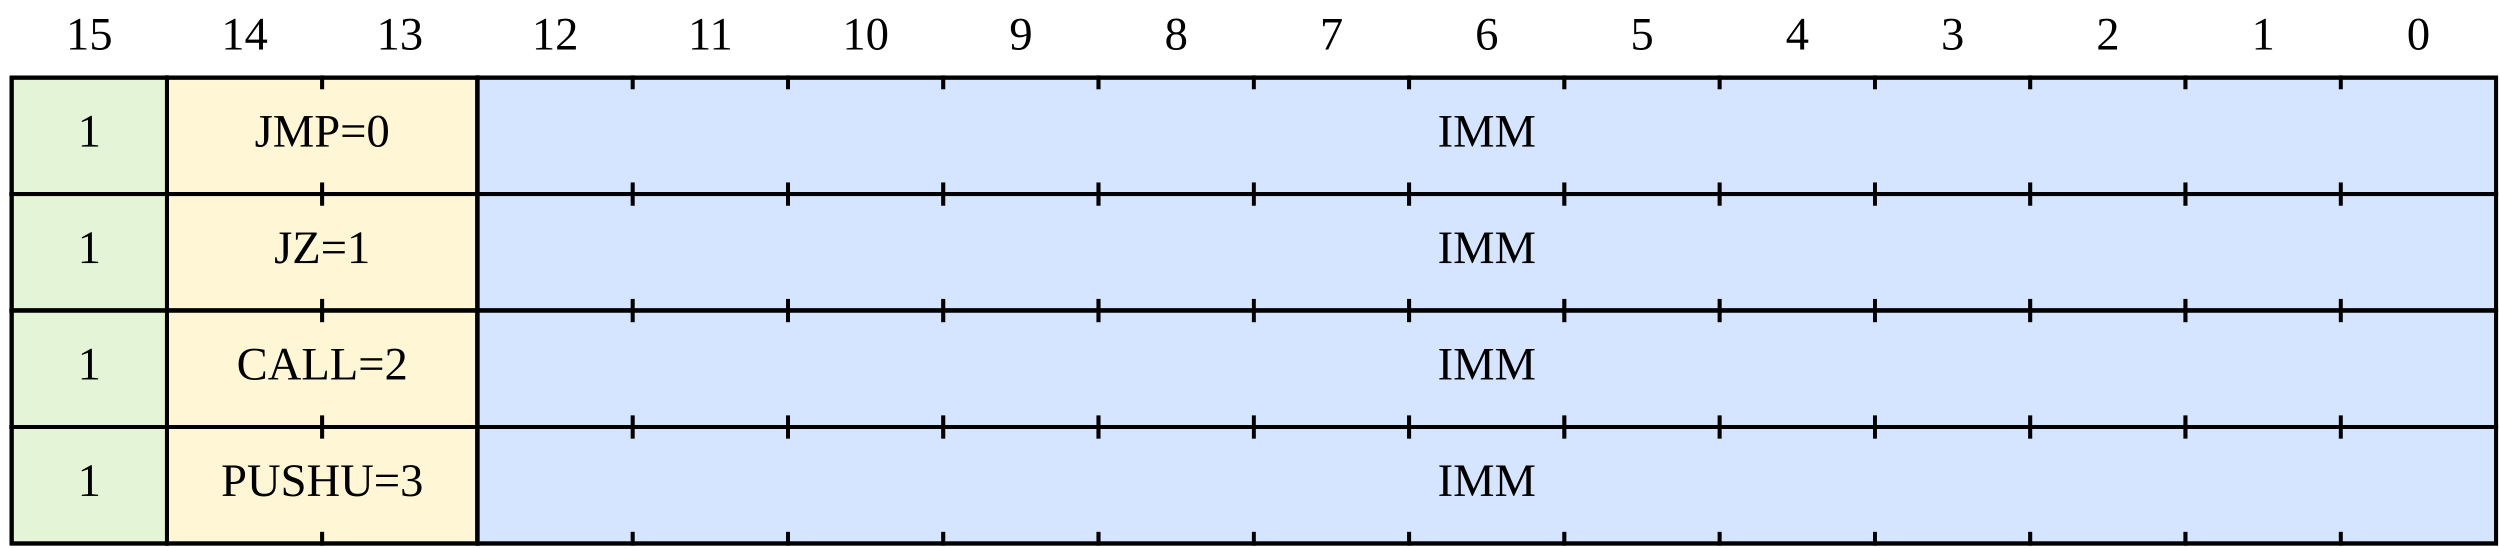
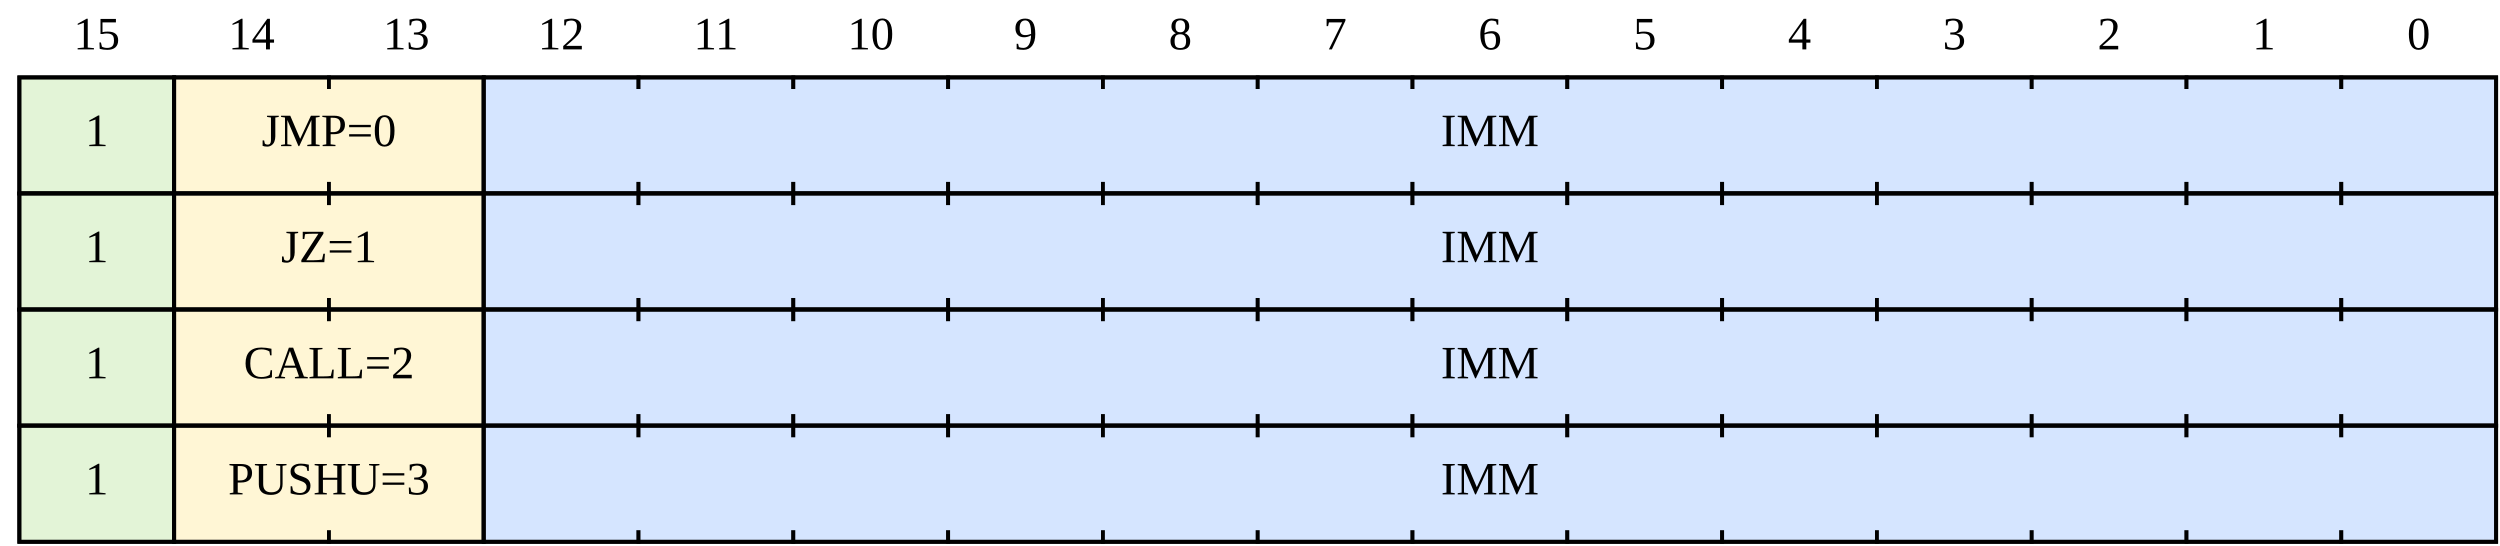
- <svg xmlns="http://www.w3.org/2000/svg" version="1.1" width="644" height="141">
-   <rect x="0" y="0" width="644" height="141" stroke="white" fill="white" />
-   <text x="23.0" y="10.0" fill="black" text-anchor="middle" dominant-baseline="middle">15</text>
-   <text x="63.0" y="10.0" fill="black" text-anchor="middle" dominant-baseline="middle">14</text>
-   <text x="103.0" y="10.0" fill="black" text-anchor="middle" dominant-baseline="middle">13</text>
-   <text x="143.0" y="10.0" fill="black" text-anchor="middle" dominant-baseline="middle">12</text>
-   <text x="183.0" y="10.0" fill="black" text-anchor="middle" dominant-baseline="middle">11</text>
-   <text x="223.0" y="10.0" fill="black" text-anchor="middle" dominant-baseline="middle">10</text>
-   <text x="263.0" y="10.0" fill="black" text-anchor="middle" dominant-baseline="middle">9</text>
-   <text x="303.0" y="10.0" fill="black" text-anchor="middle" dominant-baseline="middle">8</text>
-   <text x="343.0" y="10.0" fill="black" text-anchor="middle" dominant-baseline="middle">7</text>
-   <text x="383.0" y="10.0" fill="black" text-anchor="middle" dominant-baseline="middle">6</text>
-   <text x="423.0" y="10.0" fill="black" text-anchor="middle" dominant-baseline="middle">5</text>
-   <text x="463.0" y="10.0" fill="black" text-anchor="middle" dominant-baseline="middle">4</text>
-   <text x="503.0" y="10.0" fill="black" text-anchor="middle" dominant-baseline="middle">3</text>
-   <text x="543.0" y="10.0" fill="black" text-anchor="middle" dominant-baseline="middle">2</text>
-   <text x="583.0" y="10.0" fill="black" text-anchor="middle" dominant-baseline="middle">1</text>
-   <text x="623.0" y="10.0" fill="black" text-anchor="middle" dominant-baseline="middle">0</text>
-   <rect x="3" y="20" width="40" height="30" stroke="black" fill="#e3f4d7" />
-   <rect x="3" y="20" width="40" height="30" stroke="black" fill="none" />
-   <text x="23.0" y="35.0" fill="black" text-anchor="middle" dominant-baseline="middle">1</text>
-   <rect x="43" y="20" width="40" height="30" stroke="black" fill="#fff6d5" />
-   <rect x="83" y="20" width="40" height="30" stroke="black" fill="#fff6d5" />
-   <rect x="46" y="23" width="74" height="24" stroke="none" fill="#fff6d5" />
-   <rect x="43" y="20" width="80" height="30" stroke="black" fill="none" />
-   <text x="83.0" y="35.0" fill="black" text-anchor="middle" dominant-baseline="middle">JMP=0</text>
-   <rect x="123" y="20" width="40" height="30" stroke="black" fill="#d5e5ff" />
-   <rect x="163" y="20" width="40" height="30" stroke="black" fill="#d5e5ff" />
-   <rect x="203" y="20" width="40" height="30" stroke="black" fill="#d5e5ff" />
-   <rect x="243" y="20" width="40" height="30" stroke="black" fill="#d5e5ff" />
-   <rect x="283" y="20" width="40" height="30" stroke="black" fill="#d5e5ff" />
-   <rect x="323" y="20" width="40" height="30" stroke="black" fill="#d5e5ff" />
-   <rect x="363" y="20" width="40" height="30" stroke="black" fill="#d5e5ff" />
-   <rect x="403" y="20" width="40" height="30" stroke="black" fill="#d5e5ff" />
-   <rect x="443" y="20" width="40" height="30" stroke="black" fill="#d5e5ff" />
-   <rect x="483" y="20" width="40" height="30" stroke="black" fill="#d5e5ff" />
-   <rect x="523" y="20" width="40" height="30" stroke="black" fill="#d5e5ff" />
-   <rect x="563" y="20" width="40" height="30" stroke="black" fill="#d5e5ff" />
-   <rect x="603" y="20" width="40" height="30" stroke="black" fill="#d5e5ff" />
-   <rect x="126" y="23" width="514" height="24" stroke="none" fill="#d5e5ff" />
-   <rect x="123" y="20" width="520" height="30" stroke="black" fill="none" />
-   <text x="383.0" y="35.0" fill="black" text-anchor="middle" dominant-baseline="middle">IMM</text>
-   <rect x="3" y="50" width="40" height="30" stroke="black" fill="#e3f4d7" />
-   <rect x="3" y="50" width="40" height="30" stroke="black" fill="none" />
-   <text x="23.0" y="65.0" fill="black" text-anchor="middle" dominant-baseline="middle">1</text>
-   <rect x="43" y="50" width="40" height="30" stroke="black" fill="#fff6d5" />
-   <rect x="83" y="50" width="40" height="30" stroke="black" fill="#fff6d5" />
-   <rect x="46" y="53" width="74" height="24" stroke="none" fill="#fff6d5" />
-   <rect x="43" y="50" width="80" height="30" stroke="black" fill="none" />
-   <text x="83.0" y="65.0" fill="black" text-anchor="middle" dominant-baseline="middle">JZ=1</text>
-   <rect x="123" y="50" width="40" height="30" stroke="black" fill="#d5e5ff" />
-   <rect x="163" y="50" width="40" height="30" stroke="black" fill="#d5e5ff" />
-   <rect x="203" y="50" width="40" height="30" stroke="black" fill="#d5e5ff" />
-   <rect x="243" y="50" width="40" height="30" stroke="black" fill="#d5e5ff" />
-   <rect x="283" y="50" width="40" height="30" stroke="black" fill="#d5e5ff" />
-   <rect x="323" y="50" width="40" height="30" stroke="black" fill="#d5e5ff" />
-   <rect x="363" y="50" width="40" height="30" stroke="black" fill="#d5e5ff" />
-   <rect x="403" y="50" width="40" height="30" stroke="black" fill="#d5e5ff" />
-   <rect x="443" y="50" width="40" height="30" stroke="black" fill="#d5e5ff" />
-   <rect x="483" y="50" width="40" height="30" stroke="black" fill="#d5e5ff" />
-   <rect x="523" y="50" width="40" height="30" stroke="black" fill="#d5e5ff" />
-   <rect x="563" y="50" width="40" height="30" stroke="black" fill="#d5e5ff" />
-   <rect x="603" y="50" width="40" height="30" stroke="black" fill="#d5e5ff" />
-   <rect x="126" y="53" width="514" height="24" stroke="none" fill="#d5e5ff" />
-   <rect x="123" y="50" width="520" height="30" stroke="black" fill="none" />
-   <text x="383.0" y="65.0" fill="black" text-anchor="middle" dominant-baseline="middle">IMM</text>
-   <rect x="3" y="80" width="40" height="30" stroke="black" fill="#e3f4d7" />
-   <rect x="3" y="80" width="40" height="30" stroke="black" fill="none" />
-   <text x="23.0" y="95.0" fill="black" text-anchor="middle" dominant-baseline="middle">1</text>
-   <rect x="43" y="80" width="40" height="30" stroke="black" fill="#fff6d5" />
-   <rect x="83" y="80" width="40" height="30" stroke="black" fill="#fff6d5" />
-   <rect x="46" y="83" width="74" height="24" stroke="none" fill="#fff6d5" />
-   <rect x="43" y="80" width="80" height="30" stroke="black" fill="none" />
-   <text x="83.0" y="95.0" fill="black" text-anchor="middle" dominant-baseline="middle">CALL=2</text>
-   <rect x="123" y="80" width="40" height="30" stroke="black" fill="#d5e5ff" />
-   <rect x="163" y="80" width="40" height="30" stroke="black" fill="#d5e5ff" />
-   <rect x="203" y="80" width="40" height="30" stroke="black" fill="#d5e5ff" />
-   <rect x="243" y="80" width="40" height="30" stroke="black" fill="#d5e5ff" />
-   <rect x="283" y="80" width="40" height="30" stroke="black" fill="#d5e5ff" />
-   <rect x="323" y="80" width="40" height="30" stroke="black" fill="#d5e5ff" />
-   <rect x="363" y="80" width="40" height="30" stroke="black" fill="#d5e5ff" />
-   <rect x="403" y="80" width="40" height="30" stroke="black" fill="#d5e5ff" />
-   <rect x="443" y="80" width="40" height="30" stroke="black" fill="#d5e5ff" />
-   <rect x="483" y="80" width="40" height="30" stroke="black" fill="#d5e5ff" />
-   <rect x="523" y="80" width="40" height="30" stroke="black" fill="#d5e5ff" />
-   <rect x="563" y="80" width="40" height="30" stroke="black" fill="#d5e5ff" />
-   <rect x="603" y="80" width="40" height="30" stroke="black" fill="#d5e5ff" />
-   <rect x="126" y="83" width="514" height="24" stroke="none" fill="#d5e5ff" />
-   <rect x="123" y="80" width="520" height="30" stroke="black" fill="none" />
-   <text x="383.0" y="95.0" fill="black" text-anchor="middle" dominant-baseline="middle">IMM</text>
-   <rect x="3" y="110" width="40" height="30" stroke="black" fill="#e3f4d7" />
-   <rect x="3" y="110" width="40" height="30" stroke="black" fill="none" />
-   <text x="23.0" y="125.0" fill="black" text-anchor="middle" dominant-baseline="middle">1</text>
-   <rect x="43" y="110" width="40" height="30" stroke="black" fill="#fff6d5" />
-   <rect x="83" y="110" width="40" height="30" stroke="black" fill="#fff6d5" />
-   <rect x="46" y="113" width="74" height="24" stroke="none" fill="#fff6d5" />
-   <rect x="43" y="110" width="80" height="30" stroke="black" fill="none" />
-   <text x="83.0" y="125.0" fill="black" text-anchor="middle" dominant-baseline="middle">PUSHU=3</text>
-   <rect x="123" y="110" width="40" height="30" stroke="black" fill="#d5e5ff" />
-   <rect x="163" y="110" width="40" height="30" stroke="black" fill="#d5e5ff" />
-   <rect x="203" y="110" width="40" height="30" stroke="black" fill="#d5e5ff" />
-   <rect x="243" y="110" width="40" height="30" stroke="black" fill="#d5e5ff" />
-   <rect x="283" y="110" width="40" height="30" stroke="black" fill="#d5e5ff" />
-   <rect x="323" y="110" width="40" height="30" stroke="black" fill="#d5e5ff" />
-   <rect x="363" y="110" width="40" height="30" stroke="black" fill="#d5e5ff" />
-   <rect x="403" y="110" width="40" height="30" stroke="black" fill="#d5e5ff" />
-   <rect x="443" y="110" width="40" height="30" stroke="black" fill="#d5e5ff" />
-   <rect x="483" y="110" width="40" height="30" stroke="black" fill="#d5e5ff" />
-   <rect x="523" y="110" width="40" height="30" stroke="black" fill="#d5e5ff" />
-   <rect x="563" y="110" width="40" height="30" stroke="black" fill="#d5e5ff" />
-   <rect x="603" y="110" width="40" height="30" stroke="black" fill="#d5e5ff" />
-   <rect x="126" y="113" width="514" height="24" stroke="none" fill="#d5e5ff" />
-   <rect x="123" y="110" width="520" height="30" stroke="black" fill="none" />
-   <text x="383.0" y="125.0" fill="black" text-anchor="middle" dominant-baseline="middle">IMM</text>
+ <svg xmlns="http://www.w3.org/2000/svg" version="1.1" width="646" height="141">
+   <rect x="0" y="0" width="646" height="141" stroke="white" fill="white" />
+   <text x="25.0" y="10.0" fill="black" text-anchor="middle" dominant-baseline="middle">15</text>
+   <text x="65.0" y="10.0" fill="black" text-anchor="middle" dominant-baseline="middle">14</text>
+   <text x="105.0" y="10.0" fill="black" text-anchor="middle" dominant-baseline="middle">13</text>
+   <text x="145.0" y="10.0" fill="black" text-anchor="middle" dominant-baseline="middle">12</text>
+   <text x="185.0" y="10.0" fill="black" text-anchor="middle" dominant-baseline="middle">11</text>
+   <text x="225.0" y="10.0" fill="black" text-anchor="middle" dominant-baseline="middle">10</text>
+   <text x="265.0" y="10.0" fill="black" text-anchor="middle" dominant-baseline="middle">9</text>
+   <text x="305.0" y="10.0" fill="black" text-anchor="middle" dominant-baseline="middle">8</text>
+   <text x="345.0" y="10.0" fill="black" text-anchor="middle" dominant-baseline="middle">7</text>
+   <text x="385.0" y="10.0" fill="black" text-anchor="middle" dominant-baseline="middle">6</text>
+   <text x="425.0" y="10.0" fill="black" text-anchor="middle" dominant-baseline="middle">5</text>
+   <text x="465.0" y="10.0" fill="black" text-anchor="middle" dominant-baseline="middle">4</text>
+   <text x="505.0" y="10.0" fill="black" text-anchor="middle" dominant-baseline="middle">3</text>
+   <text x="545.0" y="10.0" fill="black" text-anchor="middle" dominant-baseline="middle">2</text>
+   <text x="585.0" y="10.0" fill="black" text-anchor="middle" dominant-baseline="middle">1</text>
+   <text x="625.0" y="10.0" fill="black" text-anchor="middle" dominant-baseline="middle">0</text>
+   <rect x="5" y="20" width="40" height="30" stroke="black" fill="#e3f4d7" />
+   <rect x="5" y="20" width="40" height="30" stroke="black" fill="none" />
+   <text x="25.0" y="35.0" fill="black" text-anchor="middle" dominant-baseline="middle">1</text>
+   <rect x="45" y="20" width="40" height="30" stroke="black" fill="#fff6d5" />
+   <rect x="85" y="20" width="40" height="30" stroke="black" fill="#fff6d5" />
+   <rect x="48" y="23" width="74" height="24" stroke="none" fill="#fff6d5" />
+   <rect x="45" y="20" width="80" height="30" stroke="black" fill="none" />
+   <text x="85.0" y="35.0" fill="black" text-anchor="middle" dominant-baseline="middle">JMP=0</text>
+   <rect x="125" y="20" width="40" height="30" stroke="black" fill="#d5e5ff" />
+   <rect x="165" y="20" width="40" height="30" stroke="black" fill="#d5e5ff" />
+   <rect x="205" y="20" width="40" height="30" stroke="black" fill="#d5e5ff" />
+   <rect x="245" y="20" width="40" height="30" stroke="black" fill="#d5e5ff" />
+   <rect x="285" y="20" width="40" height="30" stroke="black" fill="#d5e5ff" />
+   <rect x="325" y="20" width="40" height="30" stroke="black" fill="#d5e5ff" />
+   <rect x="365" y="20" width="40" height="30" stroke="black" fill="#d5e5ff" />
+   <rect x="405" y="20" width="40" height="30" stroke="black" fill="#d5e5ff" />
+   <rect x="445" y="20" width="40" height="30" stroke="black" fill="#d5e5ff" />
+   <rect x="485" y="20" width="40" height="30" stroke="black" fill="#d5e5ff" />
+   <rect x="525" y="20" width="40" height="30" stroke="black" fill="#d5e5ff" />
+   <rect x="565" y="20" width="40" height="30" stroke="black" fill="#d5e5ff" />
+   <rect x="605" y="20" width="40" height="30" stroke="black" fill="#d5e5ff" />
+   <rect x="128" y="23" width="514" height="24" stroke="none" fill="#d5e5ff" />
+   <rect x="125" y="20" width="520" height="30" stroke="black" fill="none" />
+   <text x="385.0" y="35.0" fill="black" text-anchor="middle" dominant-baseline="middle">IMM</text>
+   <rect x="5" y="50" width="40" height="30" stroke="black" fill="#e3f4d7" />
+   <rect x="5" y="50" width="40" height="30" stroke="black" fill="none" />
+   <text x="25.0" y="65.0" fill="black" text-anchor="middle" dominant-baseline="middle">1</text>
+   <rect x="45" y="50" width="40" height="30" stroke="black" fill="#fff6d5" />
+   <rect x="85" y="50" width="40" height="30" stroke="black" fill="#fff6d5" />
+   <rect x="48" y="53" width="74" height="24" stroke="none" fill="#fff6d5" />
+   <rect x="45" y="50" width="80" height="30" stroke="black" fill="none" />
+   <text x="85.0" y="65.0" fill="black" text-anchor="middle" dominant-baseline="middle">JZ=1</text>
+   <rect x="125" y="50" width="40" height="30" stroke="black" fill="#d5e5ff" />
+   <rect x="165" y="50" width="40" height="30" stroke="black" fill="#d5e5ff" />
+   <rect x="205" y="50" width="40" height="30" stroke="black" fill="#d5e5ff" />
+   <rect x="245" y="50" width="40" height="30" stroke="black" fill="#d5e5ff" />
+   <rect x="285" y="50" width="40" height="30" stroke="black" fill="#d5e5ff" />
+   <rect x="325" y="50" width="40" height="30" stroke="black" fill="#d5e5ff" />
+   <rect x="365" y="50" width="40" height="30" stroke="black" fill="#d5e5ff" />
+   <rect x="405" y="50" width="40" height="30" stroke="black" fill="#d5e5ff" />
+   <rect x="445" y="50" width="40" height="30" stroke="black" fill="#d5e5ff" />
+   <rect x="485" y="50" width="40" height="30" stroke="black" fill="#d5e5ff" />
+   <rect x="525" y="50" width="40" height="30" stroke="black" fill="#d5e5ff" />
+   <rect x="565" y="50" width="40" height="30" stroke="black" fill="#d5e5ff" />
+   <rect x="605" y="50" width="40" height="30" stroke="black" fill="#d5e5ff" />
+   <rect x="128" y="53" width="514" height="24" stroke="none" fill="#d5e5ff" />
+   <rect x="125" y="50" width="520" height="30" stroke="black" fill="none" />
+   <text x="385.0" y="65.0" fill="black" text-anchor="middle" dominant-baseline="middle">IMM</text>
+   <rect x="5" y="80" width="40" height="30" stroke="black" fill="#e3f4d7" />
+   <rect x="5" y="80" width="40" height="30" stroke="black" fill="none" />
+   <text x="25.0" y="95.0" fill="black" text-anchor="middle" dominant-baseline="middle">1</text>
+   <rect x="45" y="80" width="40" height="30" stroke="black" fill="#fff6d5" />
+   <rect x="85" y="80" width="40" height="30" stroke="black" fill="#fff6d5" />
+   <rect x="48" y="83" width="74" height="24" stroke="none" fill="#fff6d5" />
+   <rect x="45" y="80" width="80" height="30" stroke="black" fill="none" />
+   <text x="85.0" y="95.0" fill="black" text-anchor="middle" dominant-baseline="middle">CALL=2</text>
+   <rect x="125" y="80" width="40" height="30" stroke="black" fill="#d5e5ff" />
+   <rect x="165" y="80" width="40" height="30" stroke="black" fill="#d5e5ff" />
+   <rect x="205" y="80" width="40" height="30" stroke="black" fill="#d5e5ff" />
+   <rect x="245" y="80" width="40" height="30" stroke="black" fill="#d5e5ff" />
+   <rect x="285" y="80" width="40" height="30" stroke="black" fill="#d5e5ff" />
+   <rect x="325" y="80" width="40" height="30" stroke="black" fill="#d5e5ff" />
+   <rect x="365" y="80" width="40" height="30" stroke="black" fill="#d5e5ff" />
+   <rect x="405" y="80" width="40" height="30" stroke="black" fill="#d5e5ff" />
+   <rect x="445" y="80" width="40" height="30" stroke="black" fill="#d5e5ff" />
+   <rect x="485" y="80" width="40" height="30" stroke="black" fill="#d5e5ff" />
+   <rect x="525" y="80" width="40" height="30" stroke="black" fill="#d5e5ff" />
+   <rect x="565" y="80" width="40" height="30" stroke="black" fill="#d5e5ff" />
+   <rect x="605" y="80" width="40" height="30" stroke="black" fill="#d5e5ff" />
+   <rect x="128" y="83" width="514" height="24" stroke="none" fill="#d5e5ff" />
+   <rect x="125" y="80" width="520" height="30" stroke="black" fill="none" />
+   <text x="385.0" y="95.0" fill="black" text-anchor="middle" dominant-baseline="middle">IMM</text>
+   <rect x="5" y="110" width="40" height="30" stroke="black" fill="#e3f4d7" />
+   <rect x="5" y="110" width="40" height="30" stroke="black" fill="none" />
+   <text x="25.0" y="125.0" fill="black" text-anchor="middle" dominant-baseline="middle">1</text>
+   <rect x="45" y="110" width="40" height="30" stroke="black" fill="#fff6d5" />
+   <rect x="85" y="110" width="40" height="30" stroke="black" fill="#fff6d5" />
+   <rect x="48" y="113" width="74" height="24" stroke="none" fill="#fff6d5" />
+   <rect x="45" y="110" width="80" height="30" stroke="black" fill="none" />
+   <text x="85.0" y="125.0" fill="black" text-anchor="middle" dominant-baseline="middle">PUSHU=3</text>
+   <rect x="125" y="110" width="40" height="30" stroke="black" fill="#d5e5ff" />
+   <rect x="165" y="110" width="40" height="30" stroke="black" fill="#d5e5ff" />
+   <rect x="205" y="110" width="40" height="30" stroke="black" fill="#d5e5ff" />
+   <rect x="245" y="110" width="40" height="30" stroke="black" fill="#d5e5ff" />
+   <rect x="285" y="110" width="40" height="30" stroke="black" fill="#d5e5ff" />
+   <rect x="325" y="110" width="40" height="30" stroke="black" fill="#d5e5ff" />
+   <rect x="365" y="110" width="40" height="30" stroke="black" fill="#d5e5ff" />
+   <rect x="405" y="110" width="40" height="30" stroke="black" fill="#d5e5ff" />
+   <rect x="445" y="110" width="40" height="30" stroke="black" fill="#d5e5ff" />
+   <rect x="485" y="110" width="40" height="30" stroke="black" fill="#d5e5ff" />
+   <rect x="525" y="110" width="40" height="30" stroke="black" fill="#d5e5ff" />
+   <rect x="565" y="110" width="40" height="30" stroke="black" fill="#d5e5ff" />
+   <rect x="605" y="110" width="40" height="30" stroke="black" fill="#d5e5ff" />
+   <rect x="128" y="113" width="514" height="24" stroke="none" fill="#d5e5ff" />
+   <rect x="125" y="110" width="520" height="30" stroke="black" fill="none" />
+   <text x="385.0" y="125.0" fill="black" text-anchor="middle" dominant-baseline="middle">IMM</text>
</svg>
